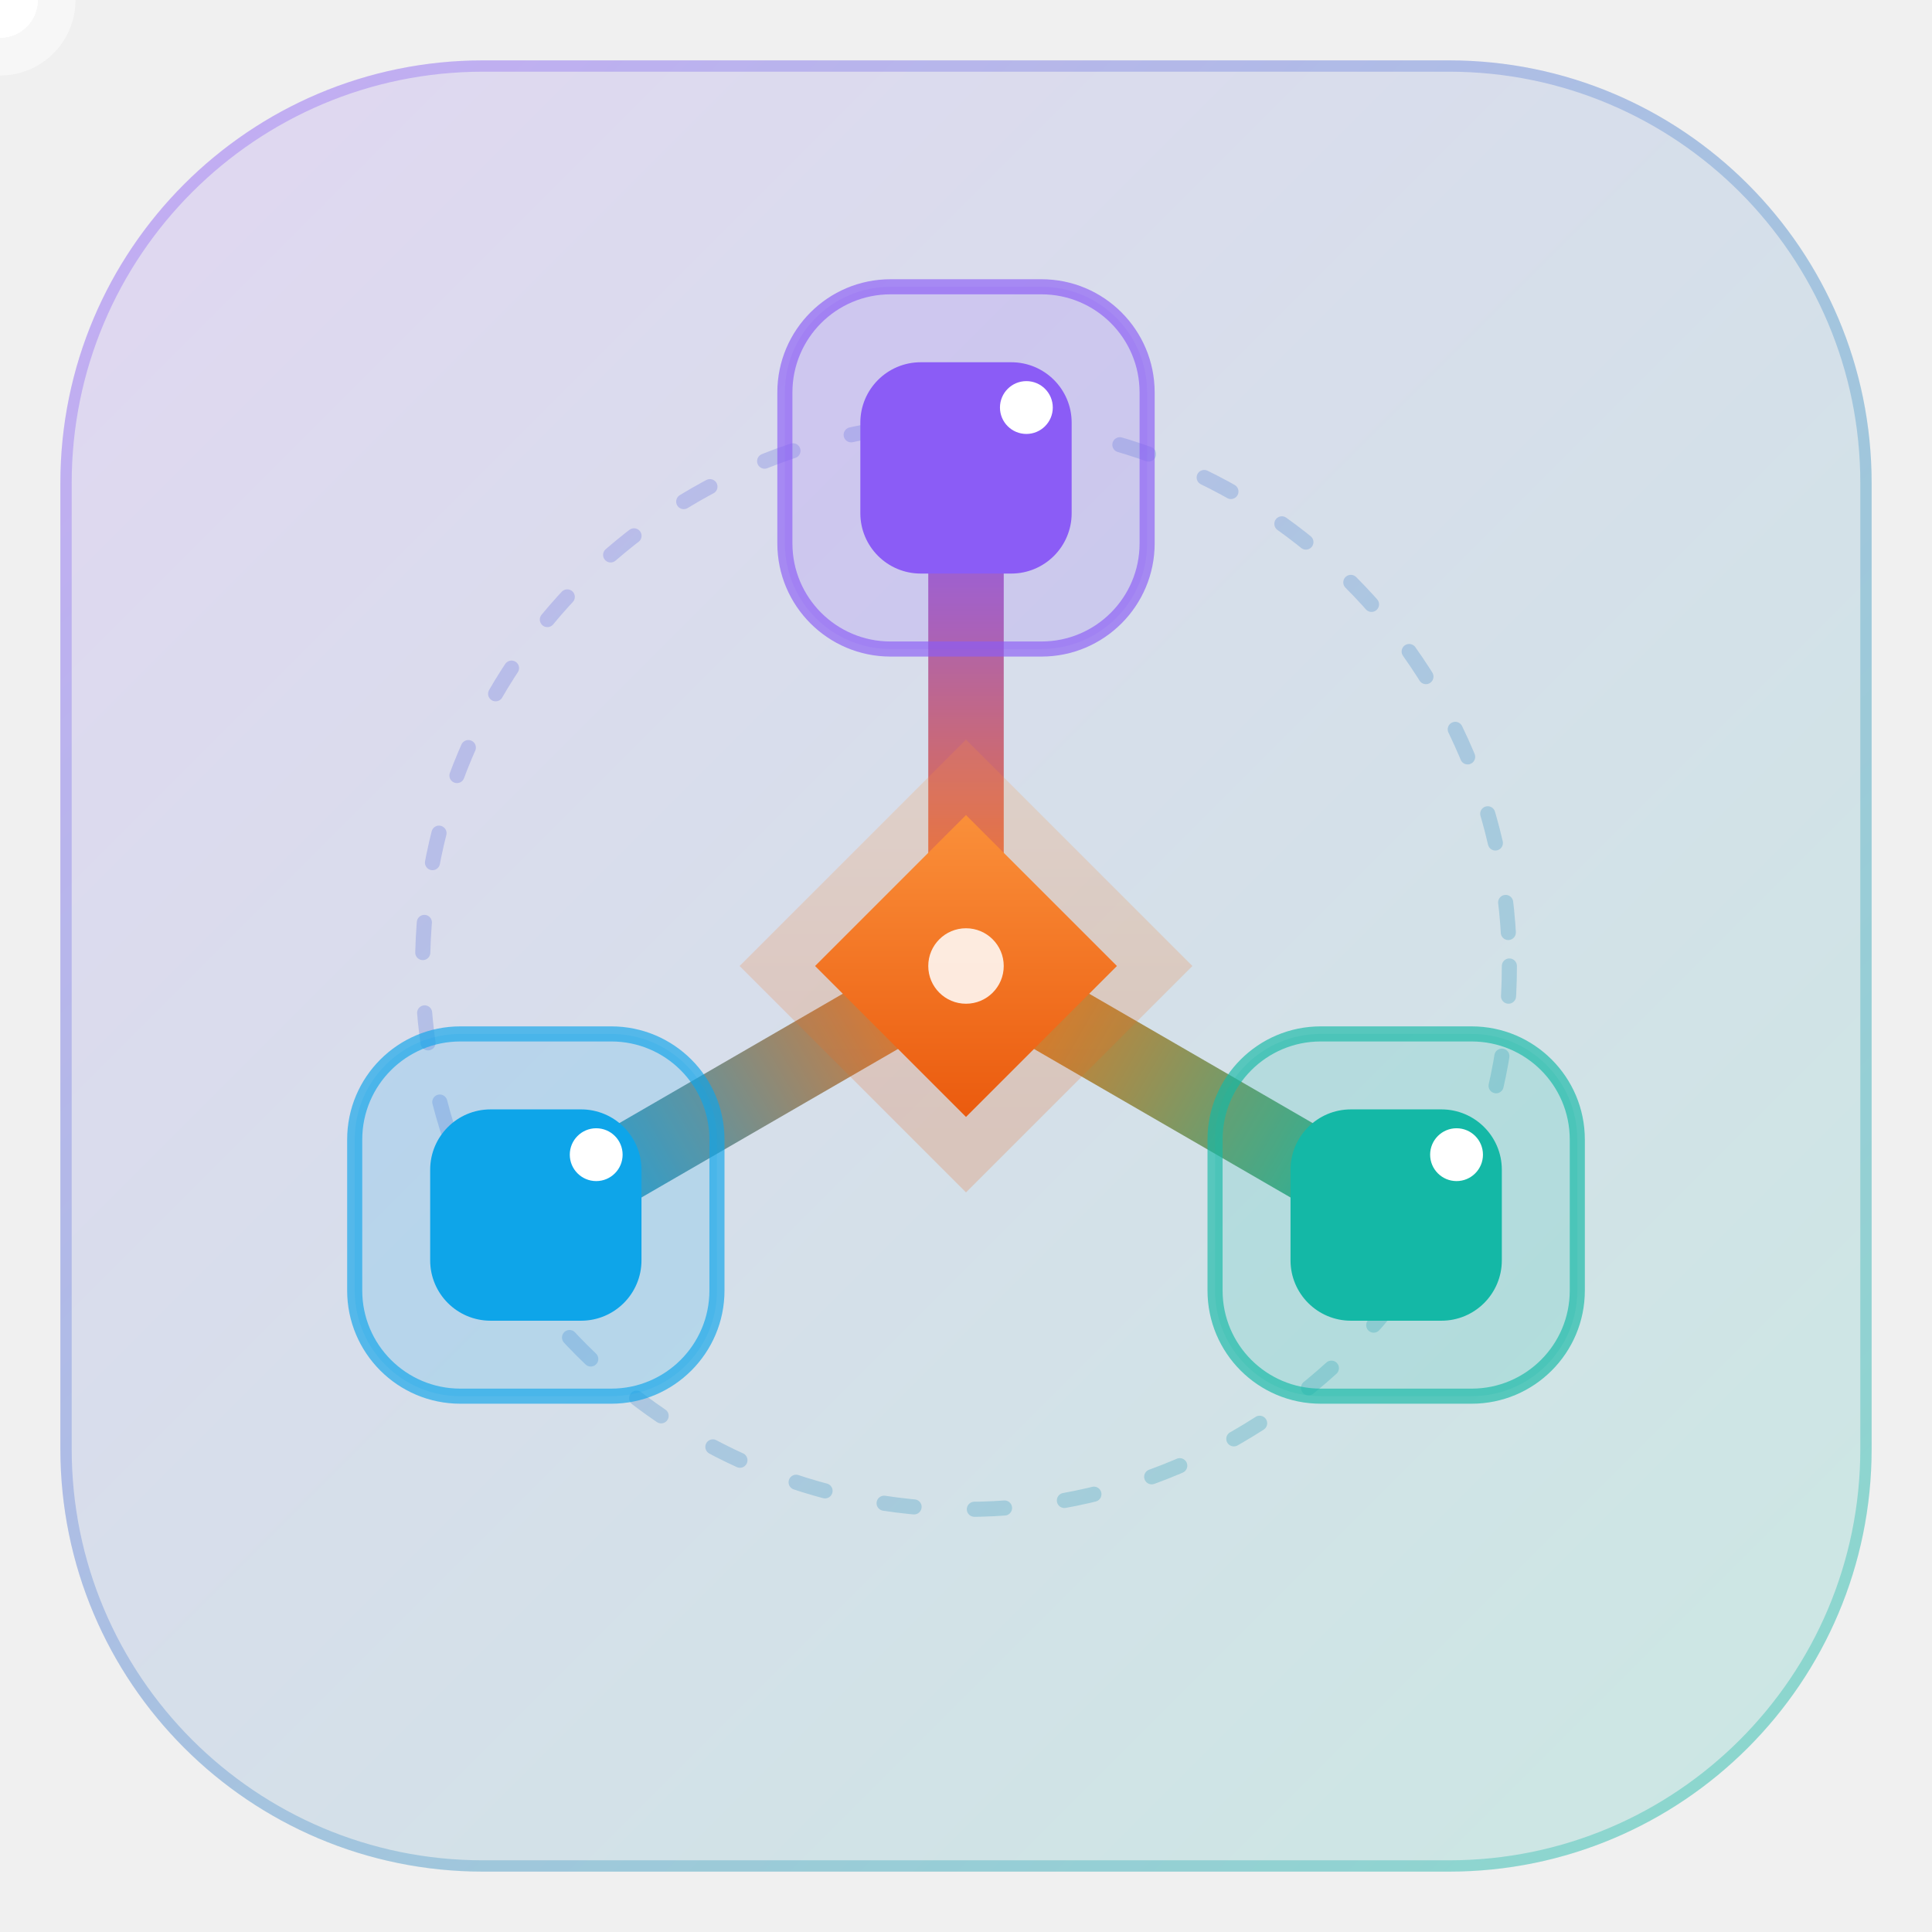
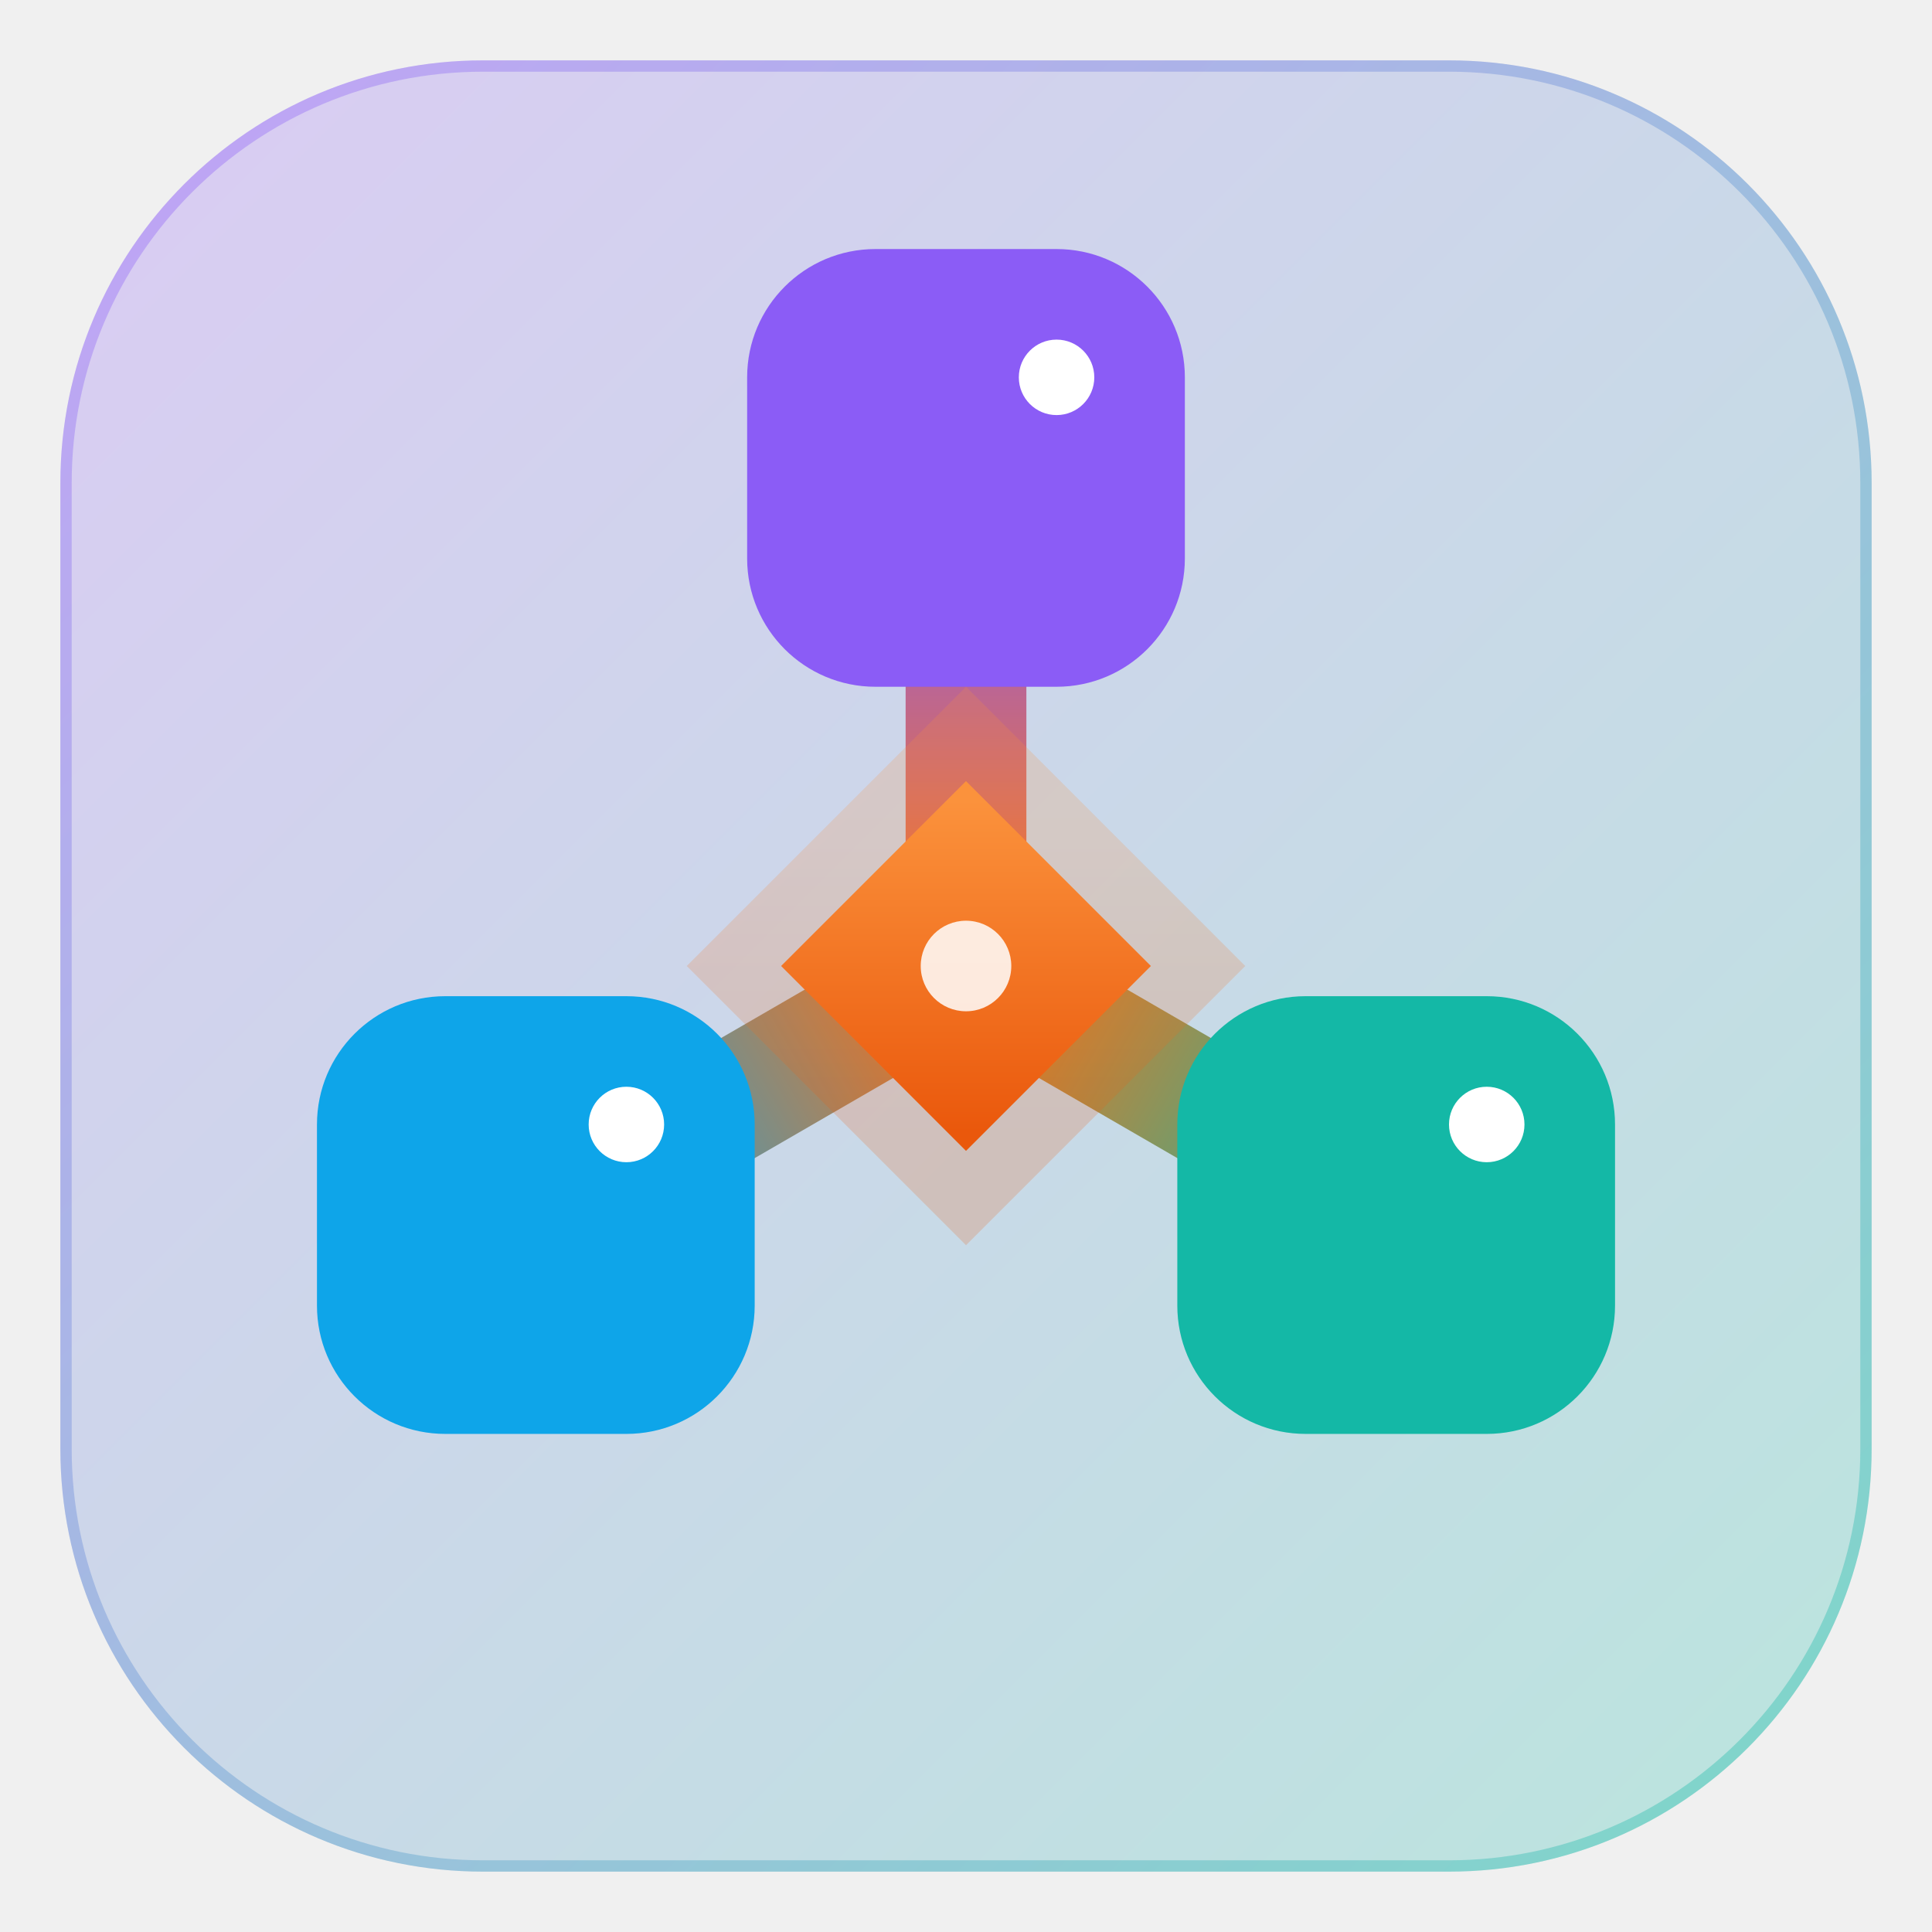
<svg xmlns="http://www.w3.org/2000/svg" width="256" height="256" viewBox="0 0 256 256" fill="none" role="img" aria-labelledby="sa-title">
  <defs>
    <linearGradient id="sa-tile" x1="24" y1="24" x2="232" y2="232" gradientUnits="userSpaceOnUse">
-       <stop stop-color="#8B5CF6" stop-opacity="0.16" />
-       <stop offset="1" stop-color="#14B8A6" stop-opacity="0.16" />
+       <stop stop-color="#8B5CF6" stop-opacity="0.24" />
+       <stop offset="1" stop-color="#14B8A6" stop-opacity="0.24" />
    </linearGradient>
    <linearGradient id="sa-edge" x1="24" y1="24" x2="232" y2="232" gradientUnits="userSpaceOnUse">
      <stop stop-color="#8B5CF6" />
      <stop offset="1" stop-color="#14B8A6" />
    </linearGradient>
    <linearGradient id="sa-spoke-a" x1="128" y1="62" x2="128" y2="128" gradientUnits="userSpaceOnUse">
      <stop stop-color="#8B5CF6" />
      <stop offset="1" stop-color="#F97316" />
    </linearGradient>
    <linearGradient id="sa-spoke-b" x1="185" y1="161" x2="128" y2="128" gradientUnits="userSpaceOnUse">
      <stop stop-color="#14B8A6" />
      <stop offset="1" stop-color="#F97316" />
    </linearGradient>
    <linearGradient id="sa-spoke-c" x1="71" y1="161" x2="128" y2="128" gradientUnits="userSpaceOnUse">
      <stop stop-color="#0EA5E9" />
      <stop offset="1" stop-color="#F97316" />
    </linearGradient>
    <linearGradient id="sa-bus" x1="128" y1="106" x2="128" y2="150" gradientUnits="userSpaceOnUse">
      <stop stop-color="#FB923C" />
      <stop offset="1" stop-color="#EA580C" />
    </linearGradient>
  </defs>
  <rect x="8" y="8" width="240" height="240" rx="56" fill="url(#sa-tile)" />
  <rect x="8.75" y="8.75" width="238.5" height="238.5" rx="55.25" stroke="url(#sa-edge)" stroke-opacity="0.35" stroke-width="1.5" />
-   <circle cx="128" cy="128" r="72" stroke="url(#sa-edge)" stroke-opacity="0.3" stroke-width="2" stroke-dasharray="4 8" stroke-linecap="round" />
-   <path d="M128 62 V128" stroke="url(#sa-spoke-a)" stroke-width="10" stroke-linecap="round" />
-   <path d="M185 161 L128 128" stroke="url(#sa-spoke-b)" stroke-width="10" stroke-linecap="round" />
-   <path d="M71 161 L128 128" stroke="url(#sa-spoke-c)" stroke-width="10" stroke-linecap="round" />
+   <path d="M128 62 V128" stroke="url(#sa-spoke-a)" stroke-width="16" stroke-linecap="round" />
+   <path d="M185 161 L128 128" stroke="url(#sa-spoke-b)" stroke-width="16" stroke-linecap="round" />
+   <path d="M71 161 L128 128" stroke="url(#sa-spoke-c)" stroke-width="16" stroke-linecap="round" />
+   <path d="M128 91 L165 128 L128 165 L91 128 Z" fill="url(#sa-bus)" fill-opacity="0.2" />
+   <path d="M128 103.5 L152.5 128 L128 152.5 L103.5 128 Z" fill="url(#sa-bus)" />
+   <circle cx="128" cy="128" r="6" fill="#FFFFFF" fill-opacity="0.85" />
  <g>
-     <circle r="10" fill="#FFFFFF" fill-opacity="0.2" />
-     <circle r="5" fill="#FFFFFF" />
-     <animateMotion dur="3.6s" repeatCount="indefinite" path="M128 62 L128 128 L185 161" />
-     <animate attributeName="opacity" values="0;1;1;0" keyTimes="0;0.12;0.85;1" dur="3.6s" repeatCount="indefinite" />
-   </g>
-   <g>
-     <circle r="10" fill="#FFFFFF" fill-opacity="0.2" />
-     <circle r="5" fill="#FFFFFF" />
-     <animateMotion dur="3.6s" begin="-1.2s" repeatCount="indefinite" path="M185 161 L128 128 L71 161" />
-     <animate attributeName="opacity" values="0;1;1;0" keyTimes="0;0.12;0.85;1" dur="3.6s" begin="-1.2s" repeatCount="indefinite" />
-   </g>
-   <g>
-     <circle r="10" fill="#FFFFFF" fill-opacity="0.2" />
-     <circle r="5" fill="#FFFFFF" />
-     <animateMotion dur="3.6s" begin="-2.4s" repeatCount="indefinite" path="M71 161 L128 128 L128 62" />
-     <animate attributeName="opacity" values="0;1;1;0" keyTimes="0;0.12;0.85;1" dur="3.6s" begin="-2.4s" repeatCount="indefinite" />
-   </g>
-   <path d="M128 98 L158 128 L128 158 L98 128 Z" fill="url(#sa-bus)" fill-opacity="0.2" />
-   <path d="M128 108 L148 128 L128 148 L108 128 Z" fill="url(#sa-bus)" />
-   <circle cx="128" cy="128" r="5" fill="#FFFFFF" fill-opacity="0.85" />
-   <g>
-     <rect x="104" y="38" width="48" height="48" rx="14" fill="#8B5CF6" fill-opacity="0.16" stroke="#8B5CF6" stroke-opacity="0.65" stroke-width="2" />
-     <rect x="114" y="48" width="28" height="28" rx="8" fill="#8B5CF6" />
-     <circle cx="136" cy="54" r="3.5" fill="#FFFFFF">
+     <rect x="99" y="33" width="58" height="58" rx="17" fill="#8B5CF6" />
+     <circle cx="140" cy="50" r="5" fill="#FFFFFF">
      <animate attributeName="fill-opacity" values="1;0.35;1" dur="3.6s" repeatCount="indefinite" />
    </circle>
  </g>
  <g>
-     <rect x="161" y="137" width="48" height="48" rx="14" fill="#14B8A6" fill-opacity="0.16" stroke="#14B8A6" stroke-opacity="0.65" stroke-width="2" />
-     <rect x="171" y="147" width="28" height="28" rx="8" fill="#14B8A6" />
-     <circle cx="193" cy="153" r="3.5" fill="#FFFFFF">
+     <rect x="156" y="132" width="58" height="58" rx="17" fill="#14B8A6" />
+     <circle cx="197" cy="149" r="5" fill="#FFFFFF">
      <animate attributeName="fill-opacity" values="1;0.35;1" dur="3.6s" begin="-1.2s" repeatCount="indefinite" />
    </circle>
  </g>
  <g>
-     <rect x="47" y="137" width="48" height="48" rx="14" fill="#0EA5E9" fill-opacity="0.16" stroke="#0EA5E9" stroke-opacity="0.65" stroke-width="2" />
-     <rect x="57" y="147" width="28" height="28" rx="8" fill="#0EA5E9" />
-     <circle cx="79" cy="153" r="3.5" fill="#FFFFFF">
+     <rect x="42" y="132" width="58" height="58" rx="17" fill="#0EA5E9" />
+     <circle cx="83" cy="149" r="5" fill="#FFFFFF">
      <animate attributeName="fill-opacity" values="1;0.35;1" dur="3.6s" begin="-2.4s" repeatCount="indefinite" />
    </circle>
  </g>
</svg>
